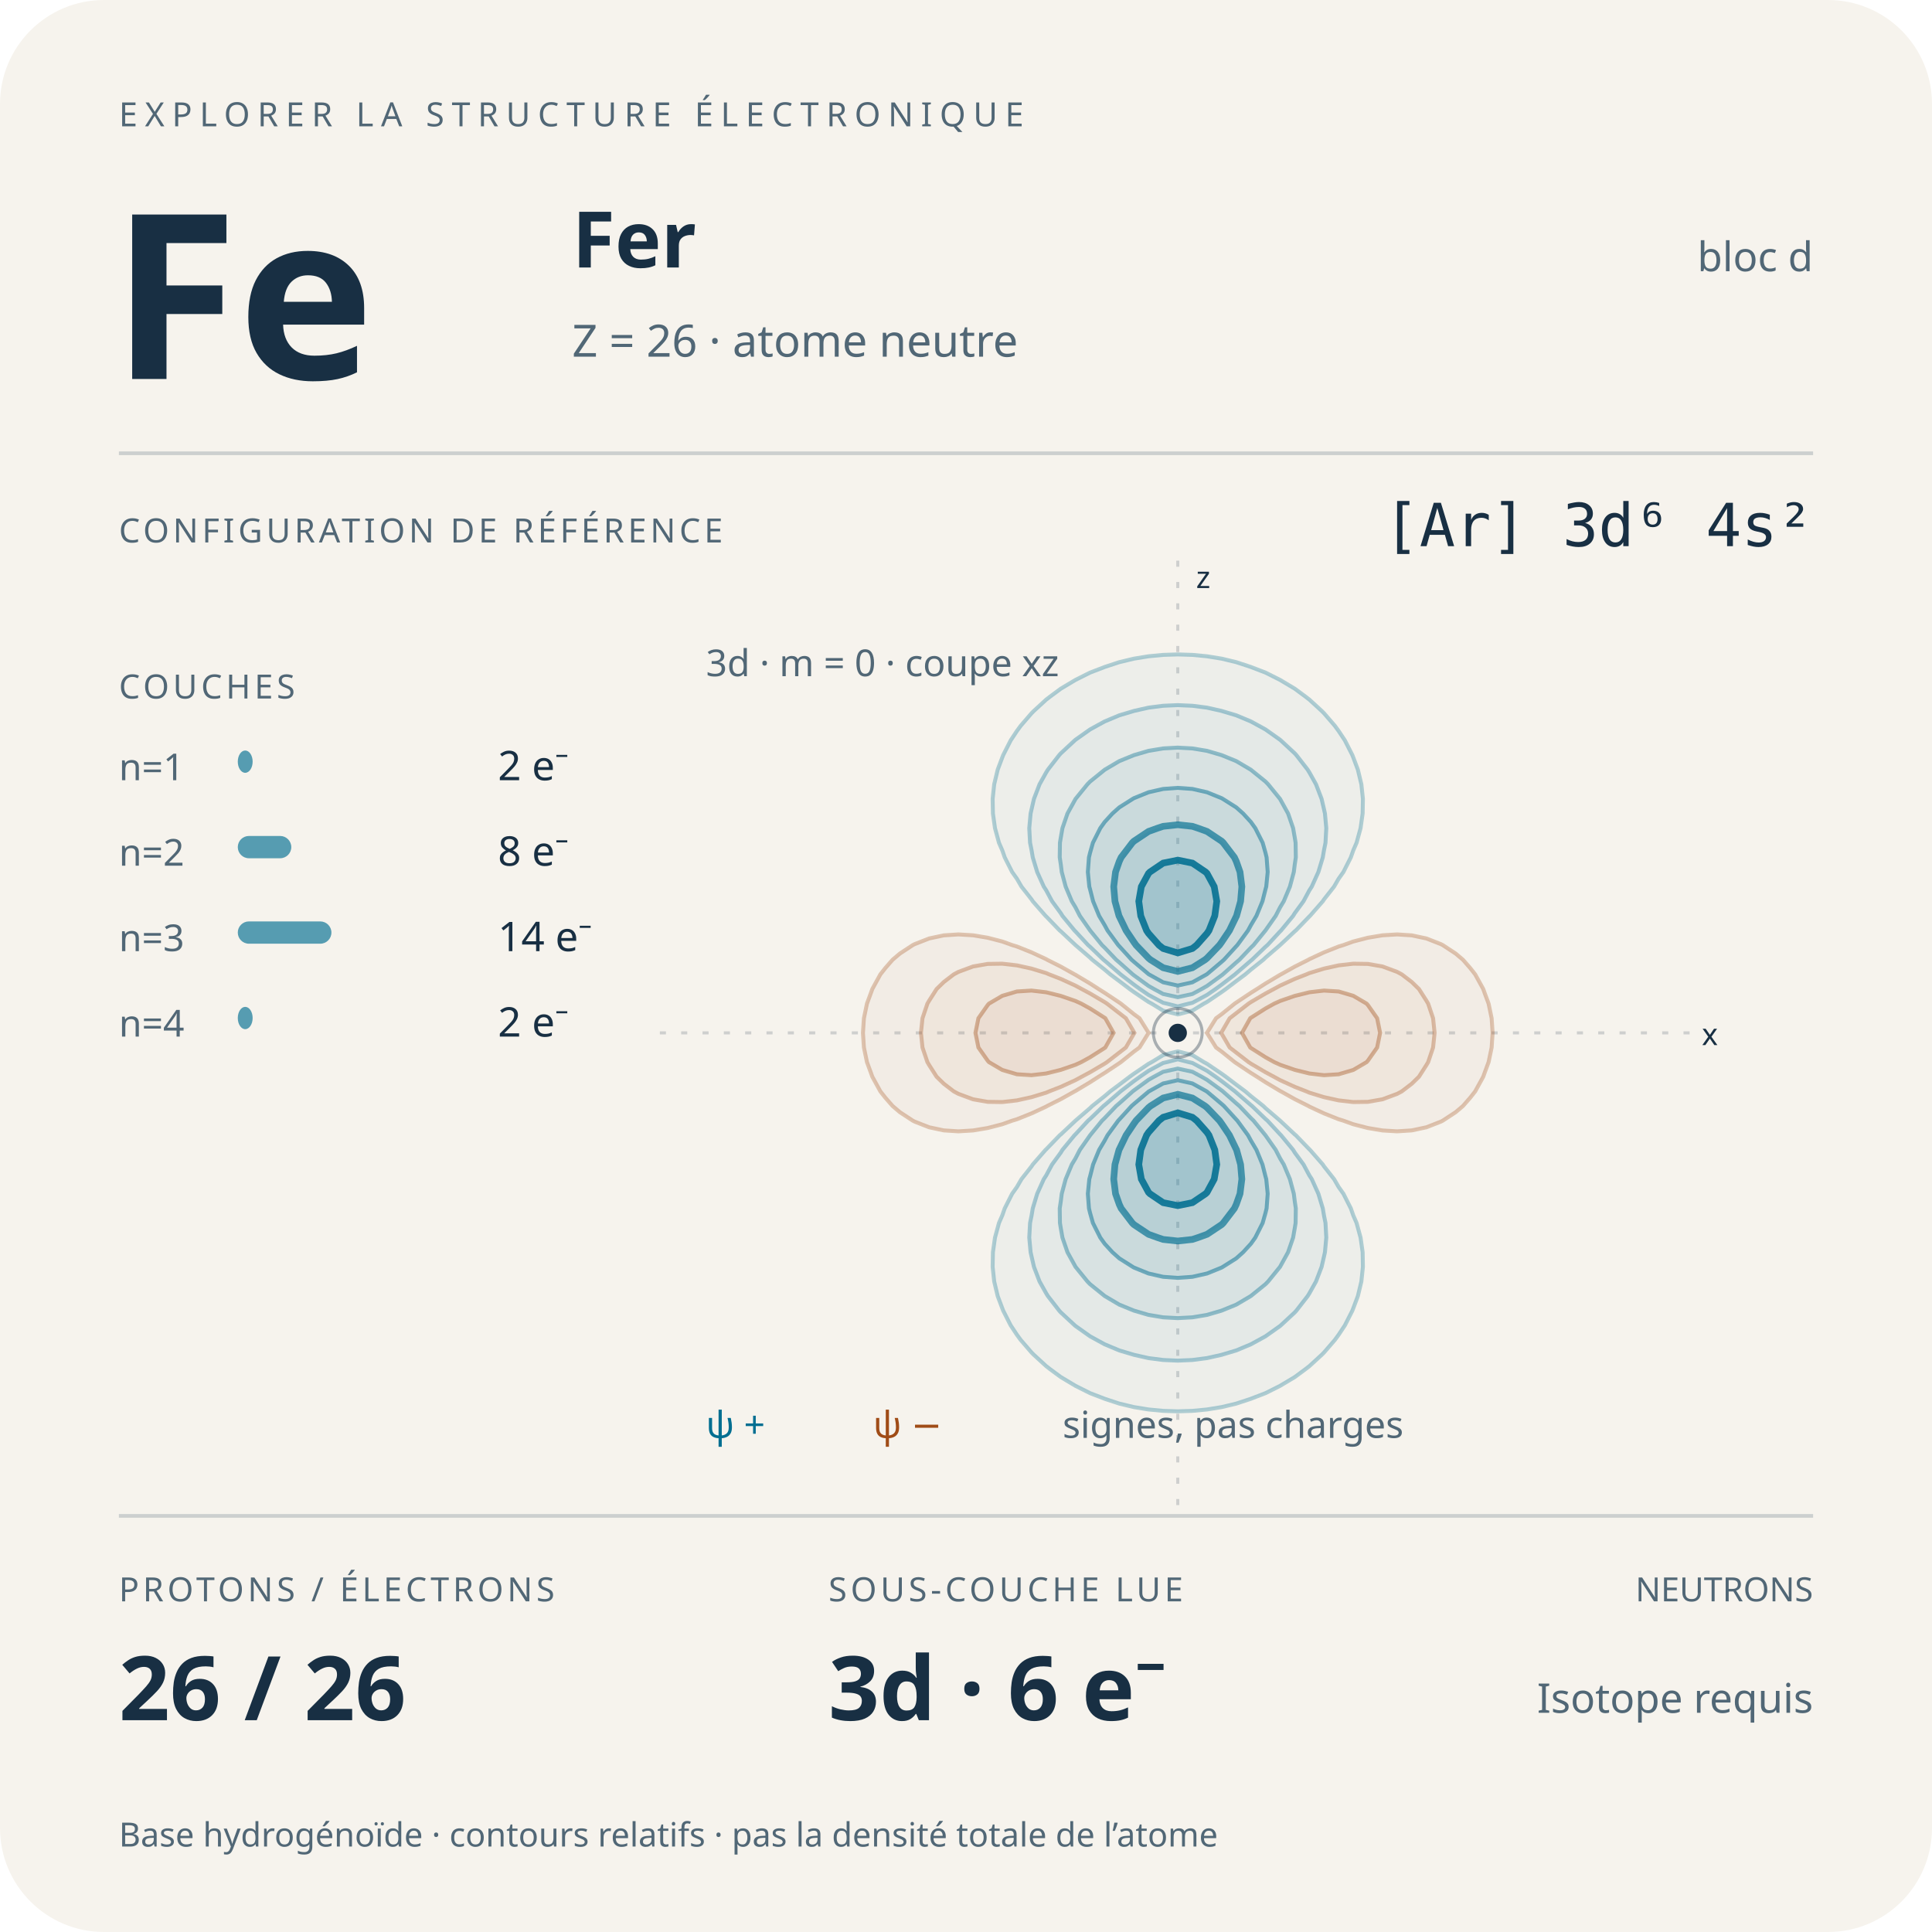
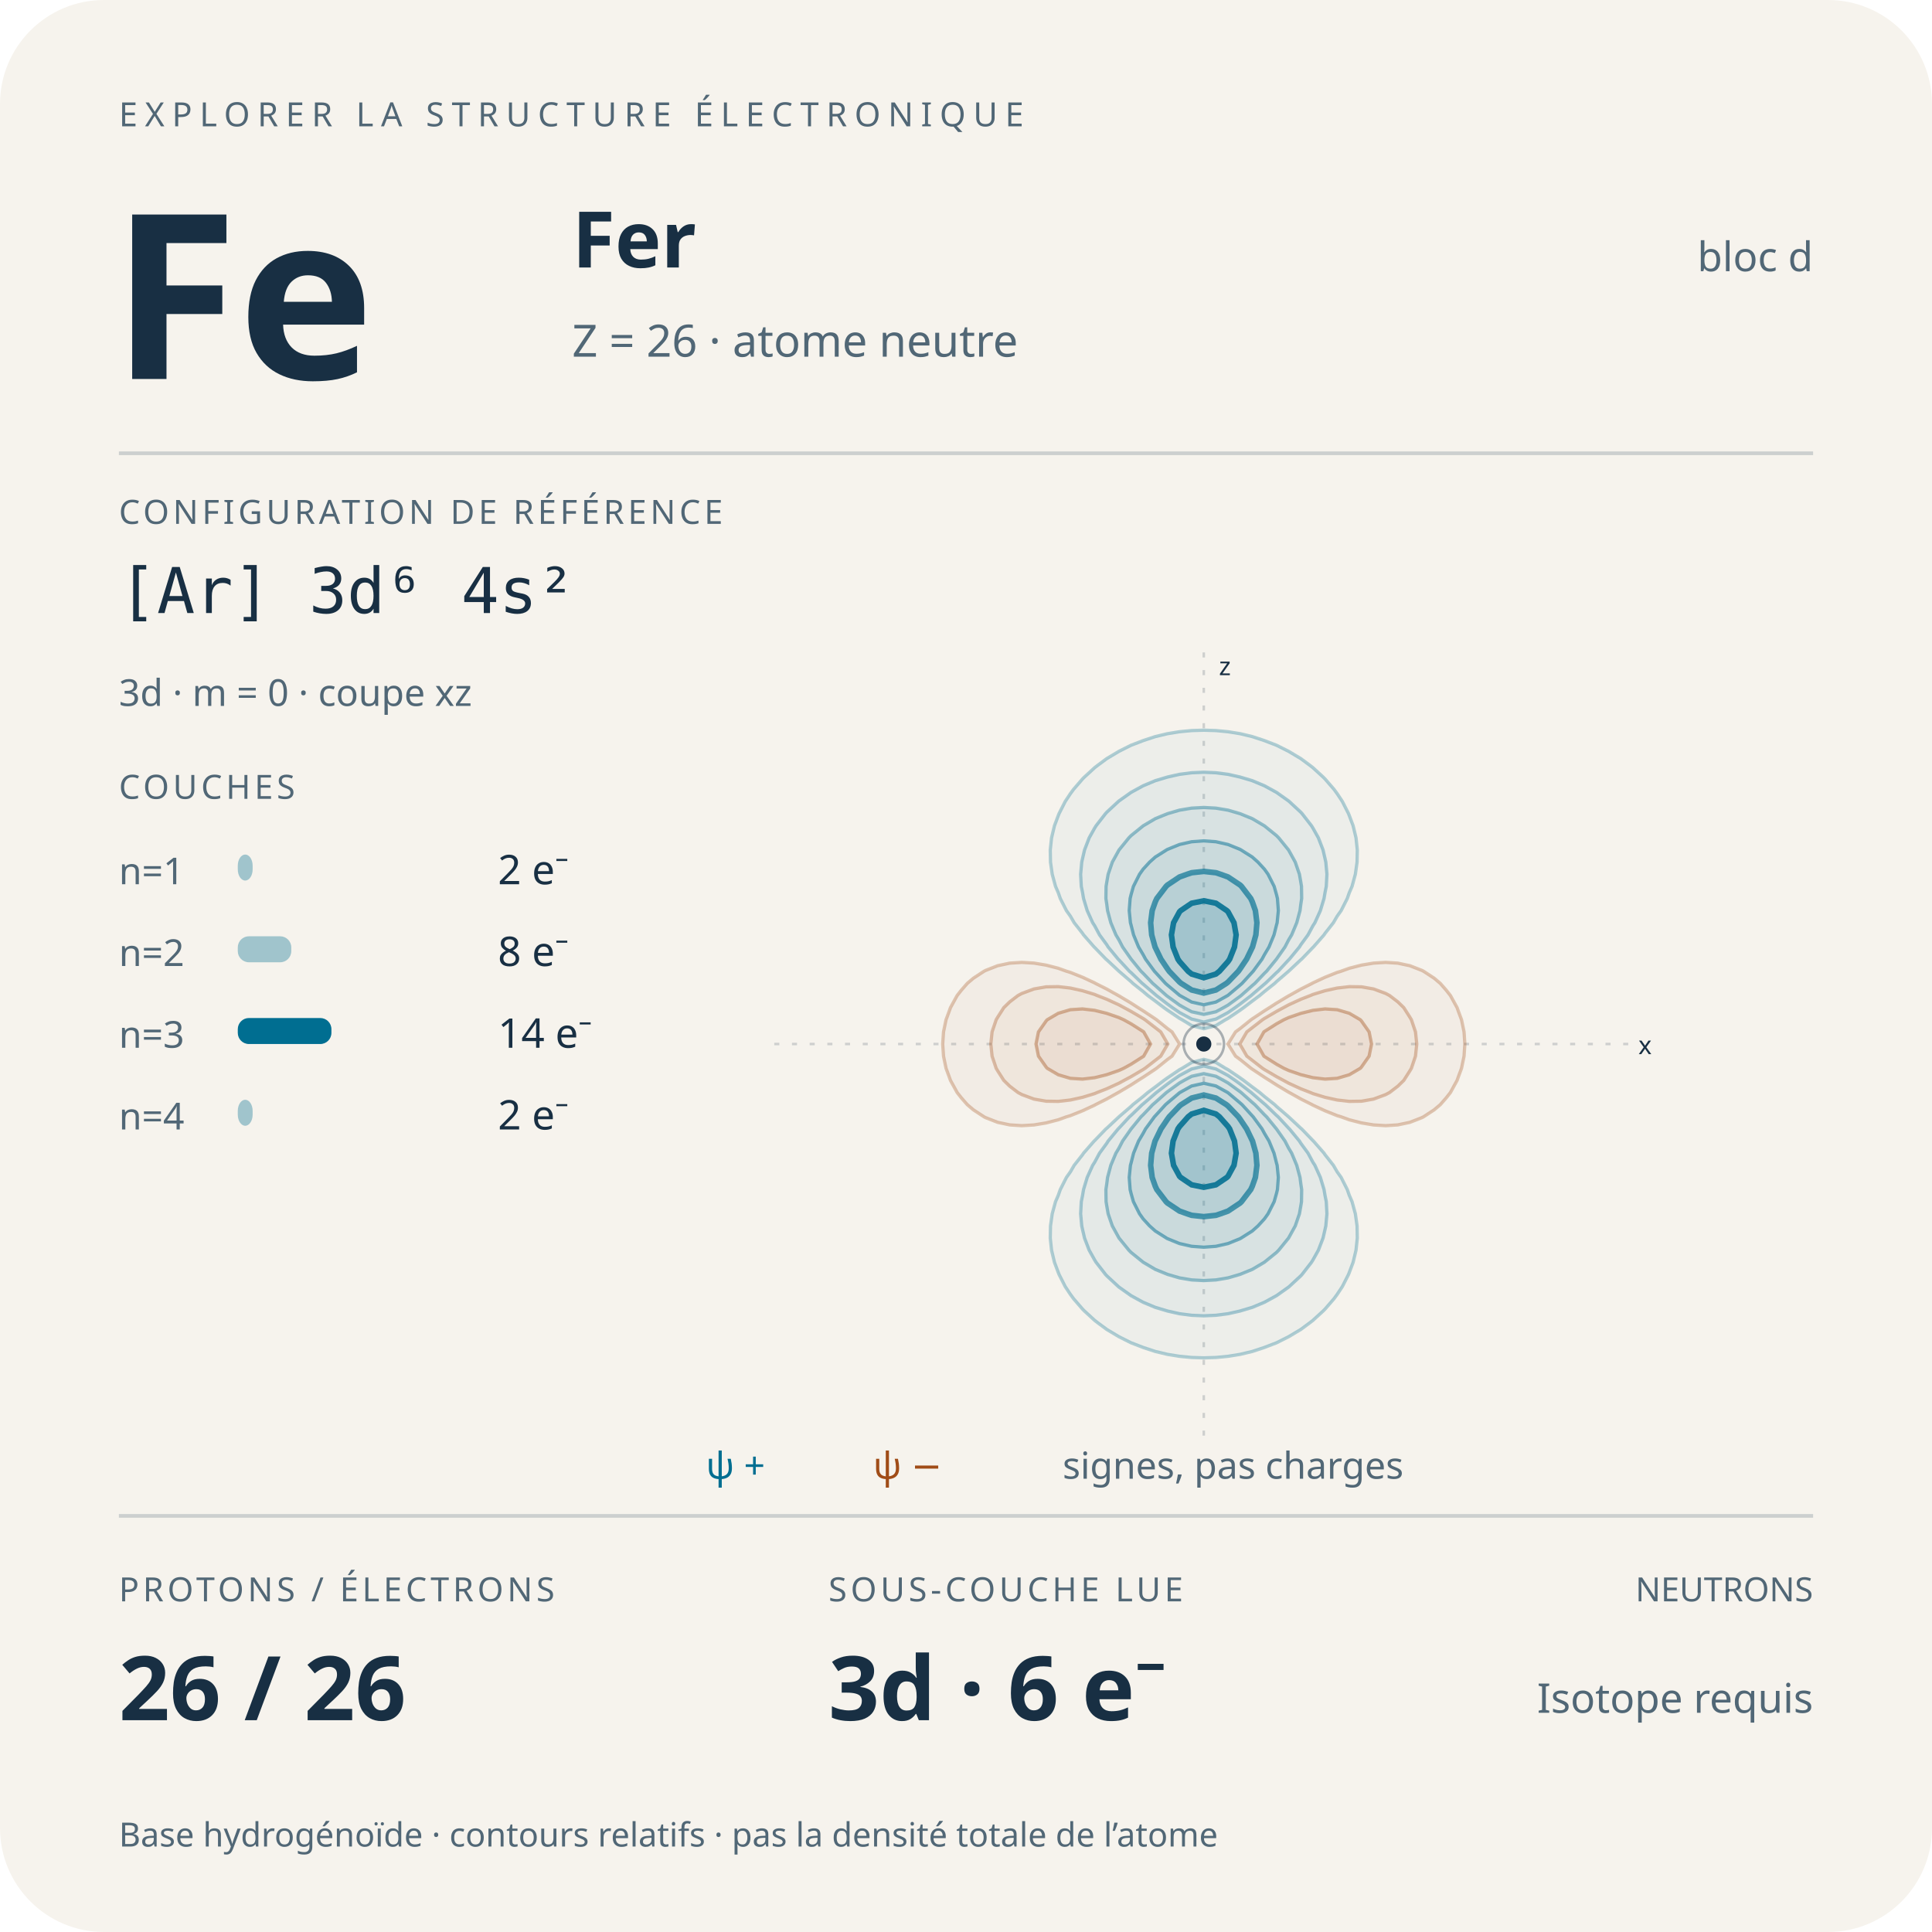
<svg role="img" aria-label="Analyseur atomique : Fer" viewBox="0 0 520 520" style="display:block;width:100%;height:100%;color:#182f43;font-family:ui-sans-serif,system-ui,sans-serif">
  <rect width="520" height="520" rx="28" fill="#f6f3ed" />
  <g fill="#182f43">
    <text x="32" y="34" fill="#516776" font-size="9" letter-spacing="2">EXPLORER LA STRUCTURE ÉLECTRONIQUE</text>
    <text x="30" y="102" font-size="62" font-weight="650">Fe</text>
    <text x="154" y="72" font-size="21" font-weight="600">Fer</text>
    <text x="154" y="96" font-size="12" fill="#516776">Z = 26 · atome neutre</text>
    <text x="488" y="73" text-anchor="end" font-size="11" fill="#516776">bloc d</text>
  </g>
  <g>
    <path d="M32 122H488" stroke="#516776" stroke-opacity=".25" />
-     <text x="32" y="146" font-size="9" letter-spacing="1" fill="#516776">CONFIGURATION DE RÉFÉRENCE</text>
-     <text x="488" y="147" text-anchor="end" fill="#182f43" font-size="16" font-family="ui-monospace,monospace">[Ar] 3d⁶ 4s²</text>
+     <text x="32" y="141" font-size="9" letter-spacing="1" fill="#516776">CONFIGURATION DE RÉFÉRENCE</text>
+     <text x="32" y="165" fill="#182f43" font-size="17" font-family="ui-monospace,monospace">[Ar] 3d⁶ 4s²</text>
  </g>
  <g fill="#516776">
-     <text x="32" y="188" font-size="9" letter-spacing="1">COUCHES</text>
-     <g transform="translate(32 210)">
+     <text x="32" y="215" font-size="9" letter-spacing="1">COUCHES</text>
+     <g transform="translate(32 238)">
      <text font-size="10">n=1</text>
-       <rect x="32" y="-8" width="4" height="6" rx="3" fill="#006e91" fill-opacity=".65" />
+       <rect x="32" y="-8" width="4" height="7" rx="3" fill="#006e91" fill-opacity="0.35" />
      <text x="102" font-size="11" fill="#182f43">2 e⁻</text>
    </g>
-     <g transform="translate(32 233)">
+     <g transform="translate(32 260)">
      <text font-size="10">n=2</text>
-       <rect x="32" y="-8" width="14.4" height="6" rx="3" fill="#006e91" fill-opacity=".65" />
+       <rect x="32" y="-8" width="14.4" height="7" rx="3" fill="#006e91" fill-opacity="0.35" />
      <text x="102" font-size="11" fill="#182f43">8 e⁻</text>
    </g>
-     <g transform="translate(32 256)">
+     <g transform="translate(32 282)">
      <text font-size="10">n=3</text>
-       <rect x="32" y="-8" width="25.2" height="6" rx="3" fill="#006e91" fill-opacity=".65" />
+       <rect x="32" y="-8" width="25.2" height="7" rx="3" fill="#006e91" fill-opacity="1" />
      <text x="102" font-size="11" fill="#182f43">14 e⁻</text>
    </g>
-     <g transform="translate(32 279)">
+     <g transform="translate(32 304)">
      <text font-size="10">n=4</text>
-       <rect x="32" y="-8" width="4" height="6" rx="3" fill="#006e91" fill-opacity=".65" />
+       <rect x="32" y="-8" width="4" height="7" rx="3" fill="#006e91" fill-opacity="0.35" />
      <text x="102" font-size="11" fill="#182f43">2 e⁻</text>
    </g>
  </g>
-   <g transform="translate(317 278) scale(.82)">
+   <g transform="translate(324 281) scale(.68)">
    <g data-science-layer="atomic-orbital" data-scientific-status="hydrogenic-basis-not-total-density" opacity="1">
      <g stroke="currentColor" stroke-opacity=".18" fill="none">
        <path d="M-170 0H170M0-155V155" stroke-dasharray="2 5" />
        <text x="172" y="4" fill="currentColor" stroke="none" font-size="10">x</text>
        <text x="6" y="-146" fill="currentColor" stroke="none" font-size="10">z</text>
      </g>
      <path d="M-24.00 120.10L-24.24 120.00L-28.80 118.25L-33.60 115.84L-34.67 115.20L-38.40 112.97L-41.88 110.40L-43.20 109.38L-47.32 105.60L-48.00 104.91L-51.55 100.80L-52.80 99.09L-54.85 96.00L-57.29 91.20L-57.60 90.41L-59.11 86.40L-60.26 81.60L-60.77 76.80L-60.68 72.00L-60.00 67.20L-58.69 62.40L-57.60 59.89L-56.80 57.60L-54.37 52.80L-52.80 50.59L-51.30 48.00L-48.00 43.81L-47.60 43.20L-43.40 38.40L-43.20 38.22L-38.74 33.60L-38.40 33.33L-33.60 28.83L-33.57 28.80L-28.80 24.70L-28.08 24.00L-24.00 20.76L-22.17 19.20L-19.20 16.99L-15.79 14.40L-14.40 13.40L-9.60 10.15L-8.58 9.60L-4.80 7.29L0.00 6.06L4.80 7.29L8.58 9.60L9.60 10.15L14.40 13.40L15.79 14.40L19.20 16.99L22.17 19.20L24.00 20.76L28.08 24.00L28.80 24.70L33.57 28.80L33.60 28.83L38.40 33.33L38.74 33.60L43.20 38.22L43.40 38.40L47.60 43.20L48.00 43.81L51.30 48.00L52.80 50.59L54.37 52.80L56.80 57.60L57.60 59.89L58.69 62.40L60.00 67.20L60.68 72.00L60.77 76.80L60.26 81.60L59.11 86.40L57.60 90.41L57.29 91.20L54.85 96.00L52.80 99.09L51.55 100.80L48.00 104.91L47.32 105.60L43.20 109.38L41.88 110.40L38.40 112.97L34.67 115.20L33.60 115.84L28.80 118.25L24.24 120.00L24.00 120.10L19.20 121.68L14.40 122.83L9.60 123.61L4.80 124.07L0.00 124.22L-4.80 124.07L-9.60 123.61L-14.40 122.83L-19.20 121.68L-24.00 120.10ZM-4.80 -7.29L-8.58 -9.60L-9.60 -10.15L-14.40 -13.40L-15.79 -14.40L-19.20 -16.99L-22.17 -19.20L-24.00 -20.76L-28.08 -24.00L-28.80 -24.70L-33.57 -28.80L-33.60 -28.83L-38.40 -33.33L-38.74 -33.60L-43.20 -38.22L-43.40 -38.40L-47.60 -43.20L-48.00 -43.81L-51.30 -48.00L-52.80 -50.59L-54.37 -52.80L-56.80 -57.60L-57.60 -59.89L-58.69 -62.40L-60.00 -67.20L-60.68 -72.00L-60.77 -76.80L-60.26 -81.60L-59.11 -86.40L-57.60 -90.41L-57.29 -91.20L-54.85 -96.00L-52.80 -99.09L-51.55 -100.80L-48.00 -104.91L-47.32 -105.60L-43.20 -109.38L-41.88 -110.40L-38.40 -112.97L-34.67 -115.20L-33.60 -115.84L-28.80 -118.25L-24.24 -120.00L-24.00 -120.10L-19.20 -121.68L-14.40 -122.83L-9.60 -123.61L-4.80 -124.07L0.00 -124.22L4.80 -124.07L9.60 -123.61L14.40 -122.83L19.20 -121.68L24.00 -120.10L24.24 -120.00L28.80 -118.25L33.60 -115.84L34.67 -115.20L38.40 -112.97L41.88 -110.40L43.20 -109.38L47.32 -105.60L48.00 -104.91L51.55 -100.80L52.80 -99.09L54.85 -96.00L57.29 -91.20L57.60 -90.41L59.11 -86.40L60.26 -81.60L60.77 -76.80L60.68 -72.00L60.00 -67.20L58.69 -62.40L57.60 -59.89L56.80 -57.60L54.37 -52.80L52.80 -50.59L51.30 -48.00L48.00 -43.81L47.60 -43.20L43.40 -38.40L43.20 -38.22L38.74 -33.60L38.40 -33.33L33.60 -28.83L33.57 -28.80L28.80 -24.70L28.08 -24.00L24.00 -20.76L22.17 -19.20L19.20 -16.99L15.79 -14.40L14.40 -13.40L9.60 -10.15L8.58 -9.60L4.80 -7.29L0.00 -6.06L-4.80 -7.29Z" fill="#006e91" fill-rule="evenodd" fill-opacity="0.037" stroke="#006e91" stroke-width="1.3" stroke-opacity="0.294" />
      <path d="M-14.40 105.67L-14.61 105.60L-19.20 104.23L-24.00 102.22L-26.60 100.80L-28.80 99.59L-33.60 96.19L-33.82 96.00L-38.40 91.75L-38.90 91.20L-42.63 86.40L-43.20 85.48L-45.37 81.60L-47.21 76.80L-48.00 73.38L-48.31 72.00L-48.75 67.20L-48.49 62.40L-48.00 59.98L-47.60 57.60L-46.15 52.80L-43.98 48.00L-43.20 46.80L-41.27 43.20L-38.40 39.28L-37.86 38.40L-33.90 33.60L-33.60 33.31L-29.43 28.80L-28.80 28.26L-24.38 24.00L-24.00 23.70L-19.20 19.57L-18.78 19.20L-14.40 15.83L-12.43 14.40L-9.60 12.45L-4.80 9.87L-3.61 9.60L0.00 8.68L3.61 9.60L4.80 9.87L9.60 12.45L12.43 14.40L14.40 15.83L18.78 19.20L19.20 19.57L24.00 23.70L24.38 24.00L28.80 28.26L29.43 28.80L33.60 33.31L33.90 33.60L37.86 38.40L38.40 39.28L41.27 43.20L43.20 46.80L43.98 48.00L46.15 52.80L47.60 57.60L48.00 59.98L48.49 62.40L48.75 67.20L48.31 72.00L48.00 73.38L47.21 76.80L45.37 81.60L43.20 85.48L42.63 86.40L38.90 91.20L38.40 91.75L33.82 96.00L33.60 96.19L28.80 99.59L26.60 100.80L24.00 102.22L19.20 104.23L14.61 105.60L14.40 105.67L9.60 106.75L4.80 107.37L0.00 107.58L-4.80 107.37L-9.60 106.75L-14.40 105.67ZM0.00 -8.68L-3.61 -9.60L-4.80 -9.87L-9.60 -12.45L-12.43 -14.40L-14.40 -15.83L-18.78 -19.20L-19.20 -19.57L-24.00 -23.70L-24.38 -24.00L-28.80 -28.26L-29.43 -28.80L-33.60 -33.31L-33.90 -33.60L-37.86 -38.40L-38.40 -39.28L-41.27 -43.20L-43.20 -46.80L-43.98 -48.00L-46.15 -52.80L-47.60 -57.60L-48.00 -59.98L-48.49 -62.40L-48.75 -67.20L-48.31 -72.00L-48.00 -73.38L-47.21 -76.80L-45.37 -81.60L-43.20 -85.48L-42.63 -86.40L-38.90 -91.20L-38.40 -91.75L-33.82 -96.00L-33.60 -96.19L-28.80 -99.59L-26.60 -100.80L-24.00 -102.22L-19.20 -104.23L-14.61 -105.60L-14.40 -105.67L-9.60 -106.75L-4.80 -107.37L0.00 -107.58L4.80 -107.37L9.60 -106.75L14.40 -105.67L14.61 -105.60L19.20 -104.23L24.00 -102.22L26.60 -100.80L28.80 -99.59L33.60 -96.19L33.82 -96.00L38.40 -91.75L38.90 -91.20L42.63 -86.40L43.20 -85.48L45.37 -81.60L47.21 -76.80L48.00 -73.38L48.31 -72.00L48.75 -67.20L48.49 -62.40L48.00 -59.98L47.60 -57.60L46.15 -52.80L43.98 -48.00L43.20 -46.80L41.27 -43.20L38.40 -39.28L37.86 -38.40L33.90 -33.60L33.60 -33.31L29.43 -28.80L28.80 -28.26L24.38 -24.00L24.00 -23.70L19.20 -19.57L18.78 -19.20L14.40 -15.83L12.43 -14.40L9.60 -12.45L4.80 -9.87L3.61 -9.60L0.00 -8.68Z" fill="#006e91" fill-rule="evenodd" fill-opacity="0.042" stroke="#006e91" stroke-width="1.3" stroke-opacity="0.324" />
      <path d="M-9.60 92.57L-14.27 91.20L-14.40 91.16L-19.20 89.20L-23.94 86.40L-24.00 86.36L-28.80 82.48L-29.66 81.60L-33.56 76.80L-33.60 76.73L-36.21 72.00L-37.86 67.20L-38.40 64.11L-38.68 62.40L-38.75 57.60L-38.40 55.28L-38.09 52.80L-36.80 48.00L-34.79 43.20L-33.60 41.23L-32.14 38.40L-28.80 33.64L-28.77 33.60L-24.86 28.80L-24.00 27.97L-20.23 24.00L-19.20 23.12L-14.80 19.20L-14.40 18.89L-9.60 15.40L-7.84 14.40L-4.80 12.76L0.00 11.72L4.80 12.76L7.84 14.40L9.60 15.40L14.40 18.89L14.80 19.20L19.20 23.12L20.23 24.00L24.00 27.97L24.86 28.80L28.77 33.60L28.80 33.64L32.14 38.40L33.60 41.23L34.79 43.20L36.80 48.00L38.09 52.80L38.40 55.28L38.75 57.60L38.68 62.40L38.40 64.11L37.86 67.20L36.21 72.00L33.60 76.73L33.56 76.80L29.66 81.60L28.80 82.48L24.00 86.36L23.94 86.40L19.20 89.20L14.40 91.16L14.27 91.20L9.60 92.57L4.80 93.37L0.00 93.63L-4.80 93.37L-9.60 92.57ZM-4.80 -12.76L-7.84 -14.40L-9.60 -15.40L-14.40 -18.89L-14.80 -19.20L-19.20 -23.12L-20.23 -24.00L-24.00 -27.97L-24.86 -28.80L-28.77 -33.60L-28.80 -33.64L-32.14 -38.40L-33.60 -41.23L-34.79 -43.20L-36.80 -48.00L-38.09 -52.80L-38.40 -55.28L-38.75 -57.60L-38.68 -62.40L-38.40 -64.11L-37.86 -67.20L-36.21 -72.00L-33.60 -76.73L-33.56 -76.80L-29.66 -81.60L-28.80 -82.48L-24.00 -86.36L-23.94 -86.40L-19.20 -89.20L-14.40 -91.16L-14.27 -91.20L-9.60 -92.57L-4.80 -93.37L0.00 -93.63L4.80 -93.37L9.60 -92.57L14.27 -91.20L14.40 -91.16L19.20 -89.20L23.94 -86.40L24.00 -86.36L28.80 -82.48L29.66 -81.60L33.56 -76.80L33.60 -76.73L36.21 -72.00L37.86 -67.20L38.40 -64.11L38.68 -62.40L38.75 -57.60L38.40 -55.28L38.09 -52.80L36.80 -48.00L34.79 -43.20L33.60 -41.23L32.14 -38.40L28.80 -33.64L28.77 -33.60L24.86 -28.80L24.00 -27.97L20.23 -24.00L19.20 -23.12L14.80 -19.20L14.40 -18.89L9.60 -15.40L7.84 -14.40L4.80 -12.76L0.00 -11.72L-4.80 -12.76Z" fill="#006e91" fill-rule="evenodd" fill-opacity="0.051" stroke="#006e91" stroke-width="1.3" stroke-opacity="0.384" />
      <path d="M-14.40 77.03L-14.79 76.80L-19.20 74.01L-21.45 72.00L-24.00 69.22L-25.44 67.20L-27.86 62.40L-28.80 59.08L-29.16 57.60L-29.52 52.80L-29.04 48.00L-28.80 47.15L-27.80 43.20L-25.82 38.40L-24.00 35.34L-23.06 33.60L-19.55 28.80L-19.20 28.43L-15.16 24.00L-14.40 23.33L-9.60 19.28L-9.48 19.20L-4.80 16.60L0.00 15.53L4.80 16.60L9.48 19.20L9.60 19.28L14.40 23.33L15.16 24.00L19.20 28.43L19.55 28.80L23.06 33.60L24.00 35.34L25.82 38.40L27.80 43.20L28.80 47.15L29.04 48.00L29.52 52.80L29.16 57.60L28.80 59.08L27.86 62.40L25.44 67.20L24.00 69.22L21.45 72.00L19.20 74.01L14.79 76.80L14.40 77.03L9.60 78.98L4.80 80.07L0.00 80.42L-4.80 80.07L-9.60 78.98L-14.40 77.03ZM-4.80 -16.60L-9.48 -19.20L-9.60 -19.28L-14.40 -23.33L-15.16 -24.00L-19.20 -28.43L-19.55 -28.80L-23.06 -33.60L-24.00 -35.34L-25.82 -38.40L-27.80 -43.20L-28.80 -47.15L-29.04 -48.00L-29.52 -52.80L-29.16 -57.60L-28.80 -59.08L-27.86 -62.40L-25.44 -67.20L-24.00 -69.22L-21.45 -72.00L-19.20 -74.01L-14.79 -76.80L-14.40 -77.03L-9.60 -78.98L-4.80 -80.07L0.00 -80.42L4.80 -80.07L9.60 -78.98L14.40 -77.03L14.79 -76.80L19.20 -74.01L21.45 -72.00L24.00 -69.22L25.44 -67.20L27.86 -62.40L28.80 -59.08L29.16 -57.60L29.52 -52.80L29.04 -48.00L28.80 -47.15L27.80 -43.20L25.82 -38.40L24.00 -35.34L23.06 -33.60L19.55 -28.80L19.20 -28.43L15.16 -24.00L14.40 -23.33L9.60 -19.28L9.48 -19.20L4.80 -16.60L0.00 -15.53L-4.80 -16.60Z" fill="#006e91" fill-rule="evenodd" fill-opacity="0.067" stroke="#006e91" stroke-width="1.3" stroke-opacity="0.496" />
      <path d="M-4.80 67.80L-6.60 67.20L-9.60 66.12L-14.40 62.92L-14.93 62.40L-18.59 57.60L-19.20 56.29L-20.43 52.80L-21.03 48.00L-20.62 43.20L-19.29 38.40L-19.20 38.23L-16.96 33.60L-14.40 29.79L-13.69 28.80L-9.60 24.53L-8.95 24.00L-4.80 21.38L0.00 20.17L4.80 21.38L8.95 24.00L9.60 24.53L13.69 28.80L14.40 29.79L16.96 33.60L19.20 38.23L19.29 38.40L20.62 43.20L21.03 48.00L20.43 52.80L19.20 56.29L18.59 57.60L14.93 62.40L14.40 62.92L9.60 66.12L6.60 67.20L4.80 67.80L0.00 68.32L-4.80 67.80ZM-4.80 -21.38L-8.95 -24.00L-9.60 -24.53L-13.69 -28.80L-14.40 -29.79L-16.96 -33.60L-19.20 -38.23L-19.29 -38.40L-20.62 -43.20L-21.03 -48.00L-20.43 -52.80L-19.20 -56.29L-18.59 -57.60L-14.93 -62.40L-14.40 -62.92L-9.60 -66.12L-6.60 -67.20L-4.80 -67.80L0.00 -68.32L4.80 -67.80L6.60 -67.20L9.60 -66.12L14.40 -62.92L14.93 -62.40L18.59 -57.60L19.20 -56.29L20.43 -52.80L21.03 -48.00L20.62 -43.20L19.29 -38.40L19.20 -38.23L16.96 -33.60L14.40 -29.79L13.69 -28.80L9.60 -24.53L8.95 -24.00L4.80 -21.38L0.00 -20.17L-4.80 -21.38Z" fill="#006e91" fill-rule="evenodd" fill-opacity="0.093" stroke="#006e91" stroke-width="2.2" stroke-opacity="0.664" />
      <path d="M-4.80 55.73L-9.14 52.80L-9.60 52.34L-11.96 48.00L-12.80 43.20L-12.15 38.40L-10.24 33.60L-9.60 32.65L-6.19 28.80L-4.80 27.70L0.00 26.24L4.80 27.70L6.19 28.80L9.60 32.65L10.24 33.60L12.15 38.40L12.80 43.20L11.96 48.00L9.60 52.34L9.14 52.80L4.80 55.73L0.00 56.70L-4.80 55.73ZM-4.80 -27.70L-6.19 -28.80L-9.60 -32.65L-10.24 -33.60L-12.15 -38.40L-12.80 -43.20L-11.96 -48.00L-9.60 -52.34L-9.14 -52.80L-4.80 -55.73L0.00 -56.70L4.80 -55.73L9.14 -52.80L9.60 -52.34L11.96 -48.00L12.80 -43.20L12.15 -38.40L10.24 -33.60L9.60 -32.65L6.19 -28.80L4.80 -27.70L0.00 -26.24L-4.80 -27.70Z" fill="#006e91" fill-rule="evenodd" fill-opacity="0.124" stroke="#006e91" stroke-width="2.2" stroke-opacity="0.872" />
      <path d="M-86.40 29.11L-86.99 28.80L-91.20 26.04L-93.61 24.00L-96.00 21.26L-97.62 19.20L-100.26 14.40L-100.80 12.89L-102.02 9.60L-103.02 4.80L-103.34 0.00L-103.02 -4.80L-102.02 -9.60L-100.80 -12.89L-100.26 -14.40L-97.62 -19.20L-96.00 -21.26L-93.61 -24.00L-91.20 -26.04L-86.99 -28.80L-86.40 -29.11L-81.60 -30.99L-76.80 -32.01L-72.00 -32.32L-67.20 -32.03L-62.40 -31.23L-57.60 -29.99L-54.30 -28.80L-52.80 -28.35L-48.00 -26.43L-43.20 -24.20L-42.87 -24.00L-38.40 -21.75L-33.84 -19.20L-33.60 -19.08L-28.80 -16.21L-25.99 -14.40L-24.00 -13.15L-19.20 -9.96L-18.68 -9.60L-14.40 -6.15L-12.56 -4.80L-9.60 -0.05L-9.56 0.00L-9.60 0.05L-12.56 4.80L-14.40 6.15L-18.68 9.60L-19.20 9.96L-24.00 13.15L-25.99 14.40L-28.80 16.21L-33.60 19.08L-33.84 19.20L-38.40 21.75L-42.87 24.00L-43.20 24.20L-48.00 26.43L-52.80 28.35L-54.30 28.80L-57.60 29.99L-62.40 31.23L-67.20 32.03L-72.00 32.32L-76.80 32.01L-81.60 30.99L-86.40 29.11ZM57.60 29.99L54.30 28.80L52.80 28.35L48.00 26.43L43.20 24.20L42.87 24.00L38.40 21.75L33.84 19.20L33.60 19.08L28.80 16.21L25.99 14.40L24.00 13.15L19.20 9.96L18.68 9.60L14.40 6.15L12.56 4.80L9.60 0.05L9.56 0.00L9.60 -0.05L12.56 -4.80L14.40 -6.15L18.68 -9.60L19.20 -9.96L24.00 -13.15L25.99 -14.40L28.80 -16.21L33.60 -19.08L33.84 -19.20L38.40 -21.75L42.87 -24.00L43.20 -24.20L48.00 -26.43L52.80 -28.35L54.30 -28.80L57.60 -29.99L62.40 -31.23L67.20 -32.03L72.00 -32.32L76.80 -32.01L81.60 -30.99L86.40 -29.11L86.99 -28.80L91.20 -26.04L93.61 -24.00L96.00 -21.26L97.62 -19.20L100.26 -14.40L100.80 -12.89L102.02 -9.60L103.02 -4.80L103.34 0.00L103.02 4.80L102.02 9.60L100.80 12.89L100.26 14.40L97.62 19.20L96.00 21.26L93.61 24.00L91.20 26.04L86.99 28.80L86.40 29.11L81.60 30.99L76.80 32.01L72.00 32.32L67.20 32.03L62.40 31.23L57.60 29.99Z" fill="#a04c17" fill-rule="evenodd" fill-opacity="0.037" stroke="#a04c17" stroke-width="1.3" stroke-opacity="0.294" />
      <path d="M-72.00 20.02L-73.53 19.20L-76.80 16.70L-79.16 14.40L-81.60 10.58L-82.18 9.60L-83.80 4.80L-84.30 0.00L-83.80 -4.80L-82.18 -9.60L-81.60 -10.58L-79.16 -14.40L-76.80 -16.70L-73.53 -19.20L-72.00 -20.02L-67.20 -21.80L-62.40 -22.64L-57.60 -22.71L-52.80 -22.16L-48.00 -21.10L-43.20 -19.63L-42.20 -19.20L-38.40 -17.72L-33.60 -15.52L-31.54 -14.40L-28.80 -12.93L-24.00 -10.11L-23.23 -9.60L-19.20 -6.48L-17.03 -4.80L-14.40 -0.27L-14.24 0.00L-14.40 0.27L-17.03 4.80L-19.20 6.48L-23.23 9.60L-24.00 10.11L-28.80 12.93L-31.54 14.40L-33.60 15.52L-38.40 17.72L-42.20 19.20L-43.20 19.63L-48.00 21.10L-52.80 22.16L-57.60 22.71L-62.40 22.64L-67.20 21.80L-72.00 20.02ZM43.20 19.63L42.20 19.20L38.40 17.72L33.60 15.52L31.54 14.40L28.80 12.93L24.00 10.11L23.23 9.60L19.20 6.48L17.03 4.80L14.40 0.27L14.24 0.00L14.40 -0.27L17.03 -4.80L19.20 -6.48L23.23 -9.60L24.00 -10.11L28.80 -12.93L31.54 -14.40L33.60 -15.52L38.40 -17.72L42.20 -19.20L43.20 -19.63L48.00 -21.10L52.80 -22.16L57.60 -22.71L62.40 -22.64L67.20 -21.80L72.00 -20.02L73.53 -19.20L76.80 -16.70L79.16 -14.40L81.60 -10.58L82.18 -9.60L83.80 -4.80L84.30 0.00L83.80 4.80L82.18 9.60L81.60 10.58L79.16 14.40L76.80 16.70L73.53 19.20L72.00 20.02L67.20 21.80L62.40 22.64L57.60 22.71L52.80 22.16L48.00 21.10L43.20 19.63Z" fill="#a04c17" fill-rule="evenodd" fill-opacity="0.042" stroke="#a04c17" stroke-width="1.3" stroke-opacity="0.324" />
      <path d="M-57.60 12.17L-61.98 9.60L-62.40 9.13L-65.44 4.80L-66.41 0.00L-65.44 -4.80L-62.40 -9.13L-61.98 -9.60L-57.60 -12.17L-52.80 -13.59L-48.00 -13.89L-43.20 -13.33L-38.40 -12.14L-33.60 -10.48L-31.67 -9.60L-28.80 -8.01L-24.00 -4.96L-23.78 -4.80L-21.08 0.00L-23.78 4.80L-24.00 4.96L-28.80 8.01L-31.67 9.60L-33.60 10.48L-38.40 12.14L-43.20 13.33L-48.00 13.89L-52.80 13.59L-57.60 12.17ZM33.60 10.48L31.67 9.60L28.80 8.01L24.00 4.96L23.78 4.80L21.08 0.00L23.78 -4.80L24.00 -4.96L28.80 -8.01L31.67 -9.60L33.60 -10.48L38.40 -12.14L43.20 -13.33L48.00 -13.89L52.80 -13.59L57.60 -12.17L61.98 -9.60L62.40 -9.13L65.44 -4.80L66.41 0.00L65.44 4.80L62.40 9.13L61.98 9.60L57.60 12.17L52.80 13.59L48.00 13.89L43.20 13.33L38.40 12.14L33.60 10.48Z" fill="#a04c17" fill-rule="evenodd" fill-opacity="0.051" stroke="#a04c17" stroke-width="1.3" stroke-opacity="0.384" />
      <g data-atomic-sublayer="nucleus">
        <circle r="3" fill="currentColor" />
        <circle r="8" fill="none" stroke="currentColor" stroke-opacity=".35" />
      </g>
    </g>
  </g>
  <g font-size="10" fill="#516776">
-     <text x="190" y="182">3d · m = 0 · coupe xz</text>
-     <text x="190" y="387" fill="#006e91">ψ +</text>
-     <text x="235" y="387" fill="#a04c17">ψ −</text>
-     <text x="286" y="387">signes, pas charges</text>
+     <text x="32" y="190">3d · m = 0 · coupe xz</text>
+     <text x="190" y="398" fill="#006e91">ψ +</text>
+     <text x="235" y="398" fill="#a04c17">ψ −</text>
+     <text x="286" y="398">signes, pas charges</text>
  </g>
  <g fill="#182f43">
    <path d="M32 408H488" stroke="#516776" stroke-opacity=".25" />
    <text x="32" y="431" font-size="9" letter-spacing="1" fill="#516776">PROTONS / ÉLECTRONS</text>
    <text x="32" y="463" font-size="24" font-weight="600">26 / 26</text>
    <text x="223" y="431" font-size="9" letter-spacing="1" fill="#516776">SOUS-COUCHE LUE</text>
    <text x="223" y="463" font-size="24" font-weight="600">3d · 6 e⁻</text>
    <text x="488" y="431" text-anchor="end" font-size="9" fill="#516776">NEUTRONS</text>
    <text x="488" y="461" text-anchor="end" font-size="11" fill="#516776">Isotope requis</text>
  </g>
  <text x="32" y="497" fill="#516776" font-size="9">Base hydrogénoïde · contours relatifs · pas la densité totale de l’atome</text>
</svg>
